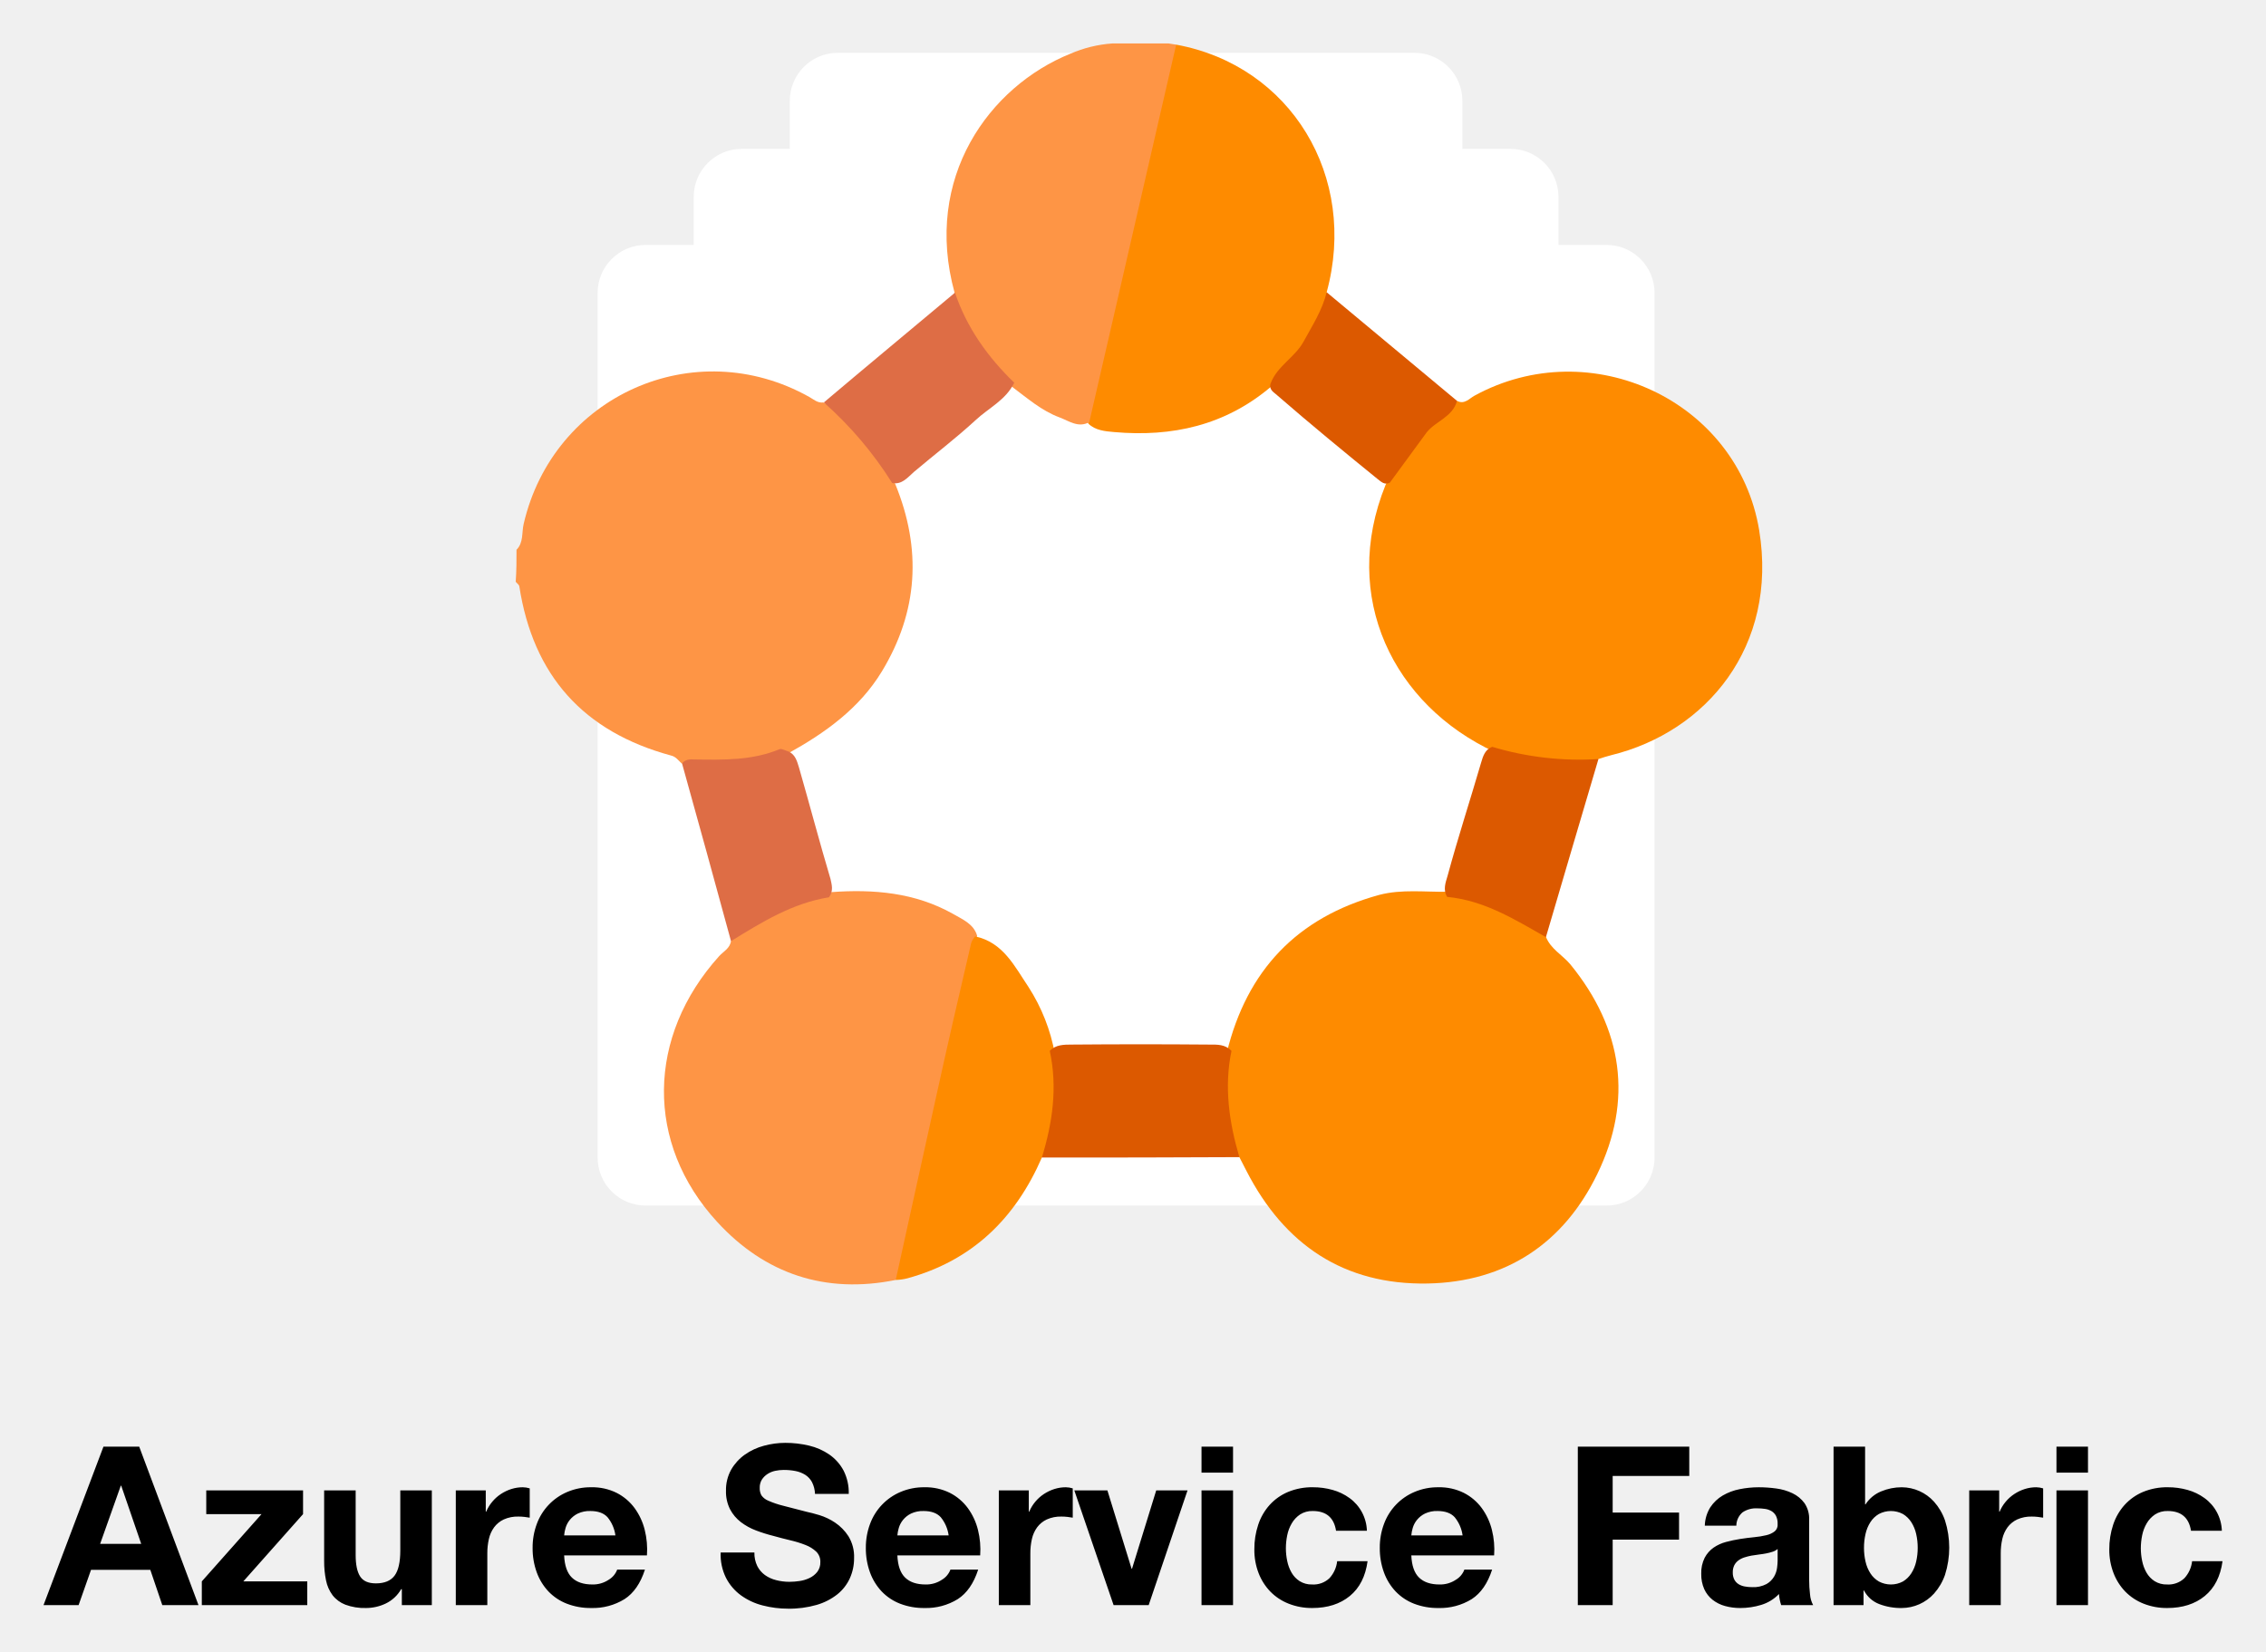
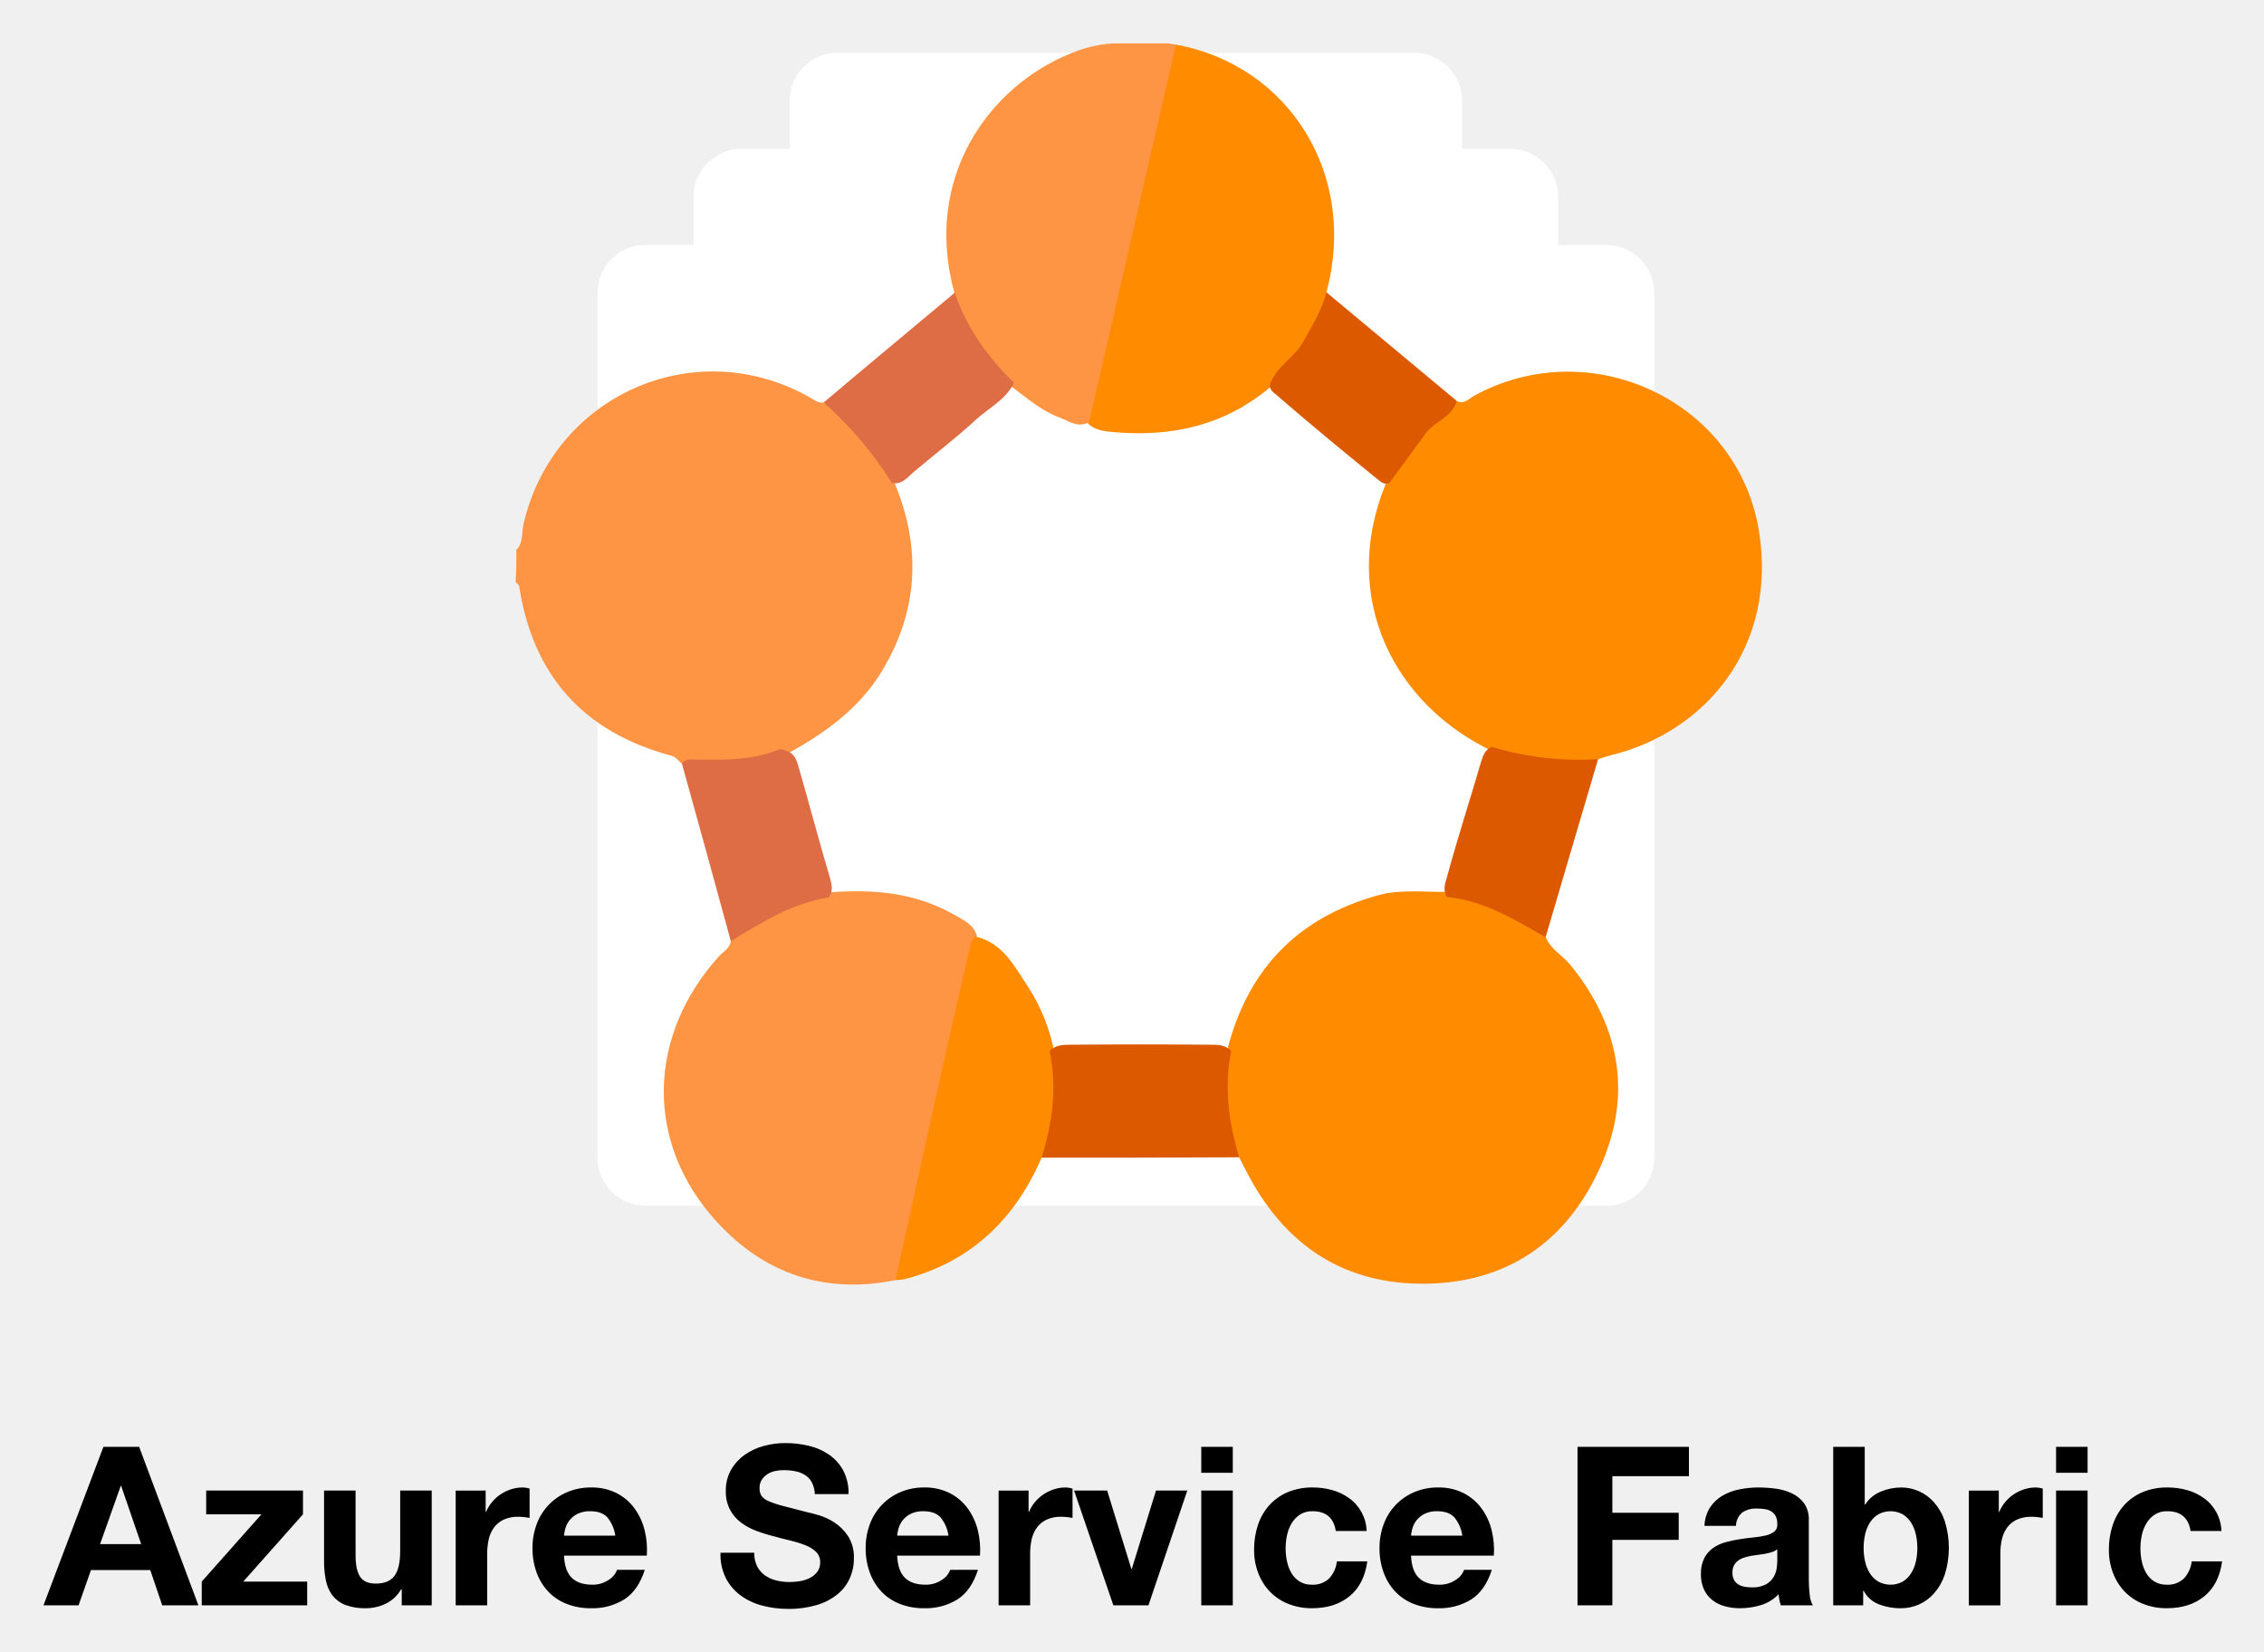
- <svg xmlns="http://www.w3.org/2000/svg" role="img" viewBox="-8.65 -7.15 735.80 536.30">
+ <svg xmlns="http://www.w3.org/2000/svg" role="img" viewBox="-8.64 -7.14 735.28 536.28">
  <defs>
    <style>.cls-2{fill:#fe9545}.cls-3{fill:#fe8b00}.cls-4{fill:#dc5900}.cls-5{fill:#de6d45}</style>
  </defs>
  <path d="M36.553 462.698l19.248 51.472H44.05L40.157 502.708h-19.248l-4.037 11.462H5.482l19.464-51.472zm.649 31.575l-6.488-18.888h-.144l-6.705 18.888zm39.072-9.66h-17.95v-7.714h31.431v7.714l-19.392 21.843h20.762v7.714H56.882v-7.714zm45.56 29.557v-5.19h-.216a11.516 11.516 0 01-5.046 4.686 14.9 14.9 0 01-6.344 1.442 17.888 17.888 0 01-6.74-1.082 9.716 9.716 0 01-4.145-3.063 11.984 11.984 0 01-2.127-4.83 30.022 30.022 0 01-.612-6.308v-22.925h10.236v21.051q0 4.614 1.442 6.884 1.441 2.272 5.119 2.271 4.18 0 6.055-2.487 1.874-2.487 1.875-8.183v-19.536h10.237v37.271zm27.25-37.271v6.921h.144a12.565 12.565 0 011.946-3.208 12.775 12.775 0 012.812-2.523 13.789 13.789 0 013.388-1.622 12.244 12.244 0 013.749-.576 7.993 7.993 0 012.235.36v9.516q-.722-.144-1.73-.252a18.253 18.253 0 00-1.946-.108 10.915 10.915 0 00-4.758.938 8.243 8.243 0 00-3.136 2.559 10.241 10.241 0 00-1.694 3.785 20.57 20.57 0 00-.505 4.686v16.797h-10.236v-37.27zm27.971 28.331q2.306 2.235 6.632 2.235a9.129 9.129 0 005.334-1.55 6.435 6.435 0 002.739-3.28h9.011q-2.163 6.705-6.632 9.588a19.522 19.522 0 01-10.813 2.884 21.276 21.276 0 01-7.93-1.406 16.465 16.465 0 01-5.983-4.001 17.995 17.995 0 01-3.785-6.199 22.674 22.674 0 01-1.333-7.931 21.731 21.731 0 011.37-7.785 18.019 18.019 0 019.912-10.381 19.291 19.291 0 017.75-1.514 17.722 17.722 0 018.291 1.838 16.559 16.559 0 015.803 4.938 20.317 20.317 0 013.28 7.064 26.351 26.351 0 01.721 8.29h-26.89q.217 4.975 2.523 7.209zm11.57-19.608q-1.838-2.017-5.587-2.019a8.918 8.918 0 00-4.073.829 7.779 7.779 0 00-2.595 2.055 7.527 7.527 0 00-1.37 2.596 11.676 11.676 0 00-.469 2.451h16.653a11.839 11.839 0 00-2.559-5.912zm48.624 15.86a8.171 8.171 0 002.487 2.919 10.735 10.735 0 003.641 1.658 17.209 17.209 0 004.326.541 22.433 22.433 0 003.244-.252 11.251 11.251 0 003.244-.974 7.067 7.067 0 002.523-1.982 4.976 4.976 0 001.009-3.208 4.519 4.519 0 00-1.334-3.389 10.589 10.589 0 00-3.496-2.162 34.863 34.863 0 00-4.902-1.514q-2.741-.649-5.551-1.442a48.924 48.924 0 01-5.623-1.766 19.248 19.248 0 01-4.902-2.704 12.712 12.712 0 01-3.497-4.145 12.578 12.578 0 01-1.333-6.02 13.475 13.475 0 011.694-6.885 15.339 15.339 0 014.434-4.866 19.338 19.338 0 016.2-2.884 26.405 26.405 0 016.92-.937 32.814 32.814 0 017.75.9 19.371 19.371 0 016.596 2.92 14.799 14.799 0 014.578 5.154 15.82 15.82 0 011.694 7.605H255.992a9.122 9.122 0 00-.973-3.82 6.369 6.369 0 00-2.199-2.379 9.315 9.315 0 00-3.136-1.226 19.318 19.318 0 00-3.857-.36 13.309 13.309 0 00-2.739.288 7.329 7.329 0 00-2.487 1.01 6.245 6.245 0 00-1.838 1.802 4.838 4.838 0 00-.721 2.739 4.616 4.616 0 00.577 2.451 5.14 5.14 0 002.271 1.73 28.874 28.874 0 004.686 1.586q2.99.794 7.822 2.019 1.441.289 4.001 1.045a19.233 19.233 0 015.083 2.415 15.384 15.384 0 014.361 4.434 12.618 12.618 0 011.838 7.101 15.745 15.745 0 01-1.37 6.561 14.257 14.257 0 01-4.073 5.227 19.561 19.561 0 01-6.705 3.424 31.714 31.714 0 01-9.263 1.226 32.542 32.542 0 01-8.254-1.045 20.742 20.742 0 01-7.065-3.28 16.187 16.187 0 01-4.866-5.695 16.987 16.987 0 01-1.73-8.218h10.958a9.439 9.439 0 00.937 4.398zm48.011 3.748q2.306 2.235 6.632 2.235a9.129 9.129 0 005.334-1.55 6.435 6.435 0 002.739-3.28h9.011q-2.163 6.705-6.632 9.588a19.522 19.522 0 01-10.813 2.884 21.276 21.276 0 01-7.93-1.406 16.465 16.465 0 01-5.983-4.001 17.995 17.995 0 01-3.785-6.199 22.674 22.674 0 01-1.333-7.931 21.731 21.731 0 011.37-7.785 18.019 18.019 0 019.912-10.381 19.291 19.291 0 017.75-1.514 17.722 17.722 0 018.291 1.838 16.559 16.559 0 015.803 4.938 20.317 20.317 0 013.28 7.064 26.351 26.351 0 01.721 8.29h-26.89q.217 4.975 2.523 7.209zm11.57-19.608q-1.838-2.017-5.587-2.019a8.918 8.918 0 00-4.073.829 7.779 7.779 0 00-2.595 2.055 7.527 7.527 0 00-1.37 2.596 11.676 11.676 0 00-.469 2.451h16.653a11.839 11.839 0 00-2.559-5.912zm28.583-8.723v6.921h.144a12.565 12.565 0 011.946-3.208 12.775 12.775 0 012.812-2.523 13.789 13.789 0 013.388-1.622 12.244 12.244 0 013.749-.576 7.993 7.993 0 012.235.36v9.516q-.722-.144-1.73-.252a18.253 18.253 0 00-1.946-.108 10.915 10.915 0 00-4.758.938 8.243 8.243 0 00-3.136 2.559 10.241 10.241 0 00-1.694 3.785 20.57 20.57 0 00-.505 4.686v16.797h-10.236v-37.27zm27.538 37.271l-12.76-37.271h10.742l7.857 25.448h.145l7.857-25.448h10.165l-12.616 37.271zm28.547-43.037v-8.435h10.236v8.435zm10.236 5.767v37.271h-10.236v-37.271zm25.88 6.704a7.187 7.187 0 00-4.109 1.118 8.879 8.879 0 00-2.703 2.883 12.461 12.461 0 00-1.478 3.894 21.063 21.063 0 00-.433 4.217 20.198 20.198 0 00.433 4.109 12.687 12.687 0 001.405 3.784 8.068 8.068 0 002.632 2.775 7.224 7.224 0 004.037 1.082 7.502 7.502 0 005.658-2.055 9.726 9.726 0 002.487-5.515h9.876q-1.011 7.425-5.767 11.317-4.758 3.894-12.184 3.894a20.386 20.386 0 01-7.677-1.406 16.998 16.998 0 01-5.948-3.929 17.864 17.864 0 01-3.82-6.02 20.87 20.87 0 01-1.37-7.678 24.842 24.842 0 011.262-8.038 18.079 18.079 0 013.713-6.416 16.976 16.976 0 015.983-4.217 20.317 20.317 0 018.074-1.514 23.356 23.356 0 016.38.865 17.038 17.038 0 015.479 2.631 13.606 13.606 0 015.66 10.633h-10.022q-1.011-6.415-7.569-6.416zm34.53 21.627q2.306 2.235 6.632 2.235a9.129 9.129 0 005.335-1.55 6.435 6.435 0 002.739-3.28h9.012q-2.164 6.705-6.633 9.588a19.522 19.522 0 01-10.813 2.884 21.278 21.278 0 01-7.93-1.406 16.461 16.461 0 01-5.983-4.001 17.989 17.989 0 01-3.785-6.199 22.685 22.685 0 01-1.333-7.931 21.742 21.742 0 011.369-7.785 18.025 18.025 0 019.913-10.381 19.287 19.287 0 017.749-1.514 17.719 17.719 0 018.29 1.838 16.552 16.552 0 015.804 4.938 20.317 20.317 0 013.28 7.064 26.366 26.366 0 01.721 8.29h-26.89q.217 4.975 2.523 7.209zm11.57-19.608q-1.838-2.017-5.587-2.019a8.915 8.915 0 00-4.073.829 7.772 7.772 0 00-2.595 2.055 7.52 7.52 0 00-1.37 2.596 11.708 11.708 0 00-.469 2.451h16.653a11.843 11.843 0 00-2.56-5.912zm76.162-22.924v9.516h-24.871v11.895h21.555v8.795h-21.555v21.267H503.688v-51.472zm6.848 19.68a12.266 12.266 0 014.037-3.82 17.599 17.599 0 015.515-2.055 31.445 31.445 0 016.164-.612 41.875 41.875 0 015.694.396 17.447 17.447 0 015.263 1.55 10.367 10.367 0 013.893 3.208 8.961 8.961 0 011.515 5.442v19.393a38.916 38.916 0 00.288 4.83 8.715 8.715 0 001.009 3.46h-10.381a14.462 14.462 0 01-.468-1.767 15.105 15.105 0 01-.253-1.838 13.326 13.326 0 01-5.767 3.532 23.155 23.155 0 01-6.776 1.01 18.298 18.298 0 01-4.975-.649 11.368 11.368 0 01-4.037-2.019 9.377 9.377 0 01-2.703-3.46 11.69 11.69 0 01-.974-4.975 10.867 10.867 0 011.117-5.227 9.348 9.348 0 012.884-3.279 12.933 12.933 0 014.037-1.839 43.58 43.58 0 014.578-.973q2.306-.36 4.541-.577a27.277 27.277 0 003.965-.648 6.926 6.926 0 002.74-1.262 2.77 2.77 0 00.937-2.415 5.43 5.43 0 00-.54-2.631 3.982 3.982 0 00-1.442-1.515 5.697 5.697 0 00-2.091-.721 17.246 17.246 0 00-2.559-.18 7.768 7.768 0 00-4.758 1.297 5.792 5.792 0 00-2.019 4.326H544.921a11.897 11.897 0 011.803-5.984zm20.221 14.454a16.542 16.542 0 01-2.09.541q-1.119.217-2.344.36-1.226.145-2.45.36a18.556 18.556 0 00-2.271.577 6.753 6.753 0 00-1.946.973 4.635 4.635 0 00-1.334 1.55 4.999 4.999 0 00-.504 2.379 4.82 4.82 0 00.504 2.308 3.86 3.86 0 001.37 1.478 5.789 5.789 0 002.019.757 12.846 12.846 0 002.379.217 9.038 9.038 0 004.686-1.01 6.745 6.745 0 002.451-2.415 7.74 7.74 0 00.974-2.848 19.748 19.748 0 00.18-2.307v-3.82a4.575 4.575 0 01-1.622.9zm30.025-34.134v18.743h.144a10.93 10.93 0 015.083-4.218 17.209 17.209 0 016.668-1.333 14.214 14.214 0 0110.489 4.686 18.099 18.099 0 013.568 6.092 29.165 29.165 0 010 17.662 18.084 18.084 0 01-3.568 6.091 14.21 14.21 0 01-10.489 4.687 19.664 19.664 0 01-7.354-1.298 9.332 9.332 0 01-4.901-4.397h-.145v4.758h-9.732v-51.472zm16.58 28.331a11.888 11.888 0 00-1.586-3.821 8.311 8.311 0 00-2.703-2.631 8.34 8.34 0 00-7.821 0 8.189 8.189 0 00-2.74 2.631 11.866 11.866 0 00-1.586 3.821 19.895 19.895 0 00-.504 4.541 19.57 19.57 0 00.504 4.47 11.857 11.857 0 001.586 3.821 8.18 8.18 0 002.74 2.631 8.34 8.34 0 007.821 0 8.301 8.301 0 002.703-2.631 11.879 11.879 0 001.586-3.821 19.625 19.625 0 00.505-4.47 19.95 19.95 0 00-.505-4.541zm26.961-14.13v6.921h.145a12.524 12.524 0 011.946-3.208 12.764 12.764 0 012.812-2.523 13.777 13.777 0 013.388-1.622 12.244 12.244 0 013.749-.576 7.99 7.99 0 012.234.36v9.516q-.721-.144-1.729-.252a18.278 18.278 0 00-1.947-.108 10.918 10.918 0 00-4.758.938 8.249 8.249 0 00-3.136 2.559 10.25 10.25 0 00-1.694 3.785 20.627 20.627 0 00-.504 4.686v16.797h-10.237v-37.27zm18.6-5.767v-8.435h10.236v8.435zm10.236 5.767v37.271h-10.236v-37.271zm25.88 6.704a7.187 7.187 0 00-4.109 1.118 8.869 8.869 0 00-2.703 2.883 12.487 12.487 0 00-1.479 3.894 21.133 21.133 0 00-.432 4.217 20.265 20.265 0 00.432 4.109 12.715 12.715 0 001.406 3.784 8.065 8.065 0 002.631 2.775 7.226 7.226 0 004.037 1.082 7.503 7.503 0 005.659-2.055 9.726 9.726 0 002.487-5.515h9.876q-1.011 7.425-5.767 11.317-4.758 3.894-12.184 3.894a20.391 20.391 0 01-7.678-1.406 17.003 17.003 0 01-5.947-3.929 17.864 17.864 0 01-3.82-6.02 20.85 20.85 0 01-1.37-7.678 24.816 24.816 0 011.262-8.038 18.064 18.064 0 013.713-6.416 16.976 16.976 0 015.983-4.217 20.314 20.314 0 018.074-1.514 23.362 23.362 0 016.38.865 17.038 17.038 0 015.479 2.631 13.609 13.609 0 015.659 10.633H702.796q-1.011-6.415-7.569-6.416z" />
  <g id="mask">
    <g id="mask0">
      <path id="Union" fill="#fff" d="M450.607 10a15.601 15.601 0 0115.6 15.6v15.6h15.6a15.601 15.601 0 0115.6 15.6v15.6h15.6a15.6 15.6 0 0115.6 15.6v280.8a15.6 15.6 0 01-15.6 15.6H201.007a15.6 15.6 0 01-15.6-15.6V88a15.6 15.6 0 0115.6-15.6h15.6V56.8a15.6 15.6 0 0115.6-15.6h15.6V25.6a15.6 15.6 0 0115.6-15.6z" />
    </g>
  </g>
  <path d="M159.07 171.401c2.309-2.309 1.667-5.515 2.309-8.337 9.62-41.686 55.41-62.208 92.734-41.301 1.411.77 2.694 2.052 4.617 1.796 11.159 5.9 17.572 15.905 23.344 26.55 8.594 21.035 7.439 41.301-4.361 60.797-7.311 12.057-18.47 20.009-30.527 26.679-11.287 3.335-22.831 4.746-34.503 3.207-1.026-.898-1.796-2.18-3.463-2.565-28.346-7.696-44.764-25.909-49.253-55.025-.128-.513-.77-.898-1.154-1.411.257-3.591.257-7.054.257-10.389z" class="cls-2" />
  <path d="M493.323 297.099c1.539 3.976 5.387 5.9 7.952 8.978 17.059 20.907 20.394 44.123 8.722 68.108-10.902 22.446-29.629 35.016-55.025 35.529-27.192.513-46.56-12.57-58.873-36.555-.77-1.539-1.539-2.95-2.309-4.489-5.772-7.952-5.644-17.187-5.259-26.294.128-2.565.77-5.002 1.154-7.568 6.541-26.807 22.831-43.994 49.51-51.305 7.311-1.924 14.879-.898 22.19-1.026 12.057 2.052 23.216 5.644 31.938 14.622zm-28.859-174.053c2.437 1.283 3.976-.77 5.644-1.667 37.709-20.65 85.552 1.539 92.478 43.738 6.157 37.709-17.187 65.414-47.97 72.982-1.411.385-2.822.77-4.233 1.283-6.157 3.463-12.698 1.796-19.111 1.411a48.125 48.125 0 01-14.622-3.72c-32.835-15.263-50.151-50.279-35.401-86.706 5.644-10.902 13.083-20.266 23.216-27.32z" class="cls-3" />
  <path d="M282.202 408.56c-22.831 4.617-42.455-1.924-57.975-18.855-23.472-25.524-22.831-60.284.641-86.321 1.411-1.539 3.591-2.565 3.848-5.002 8.722-9.491 20.266-13.339 32.451-15.776 13.852-1.026 27.32.128 39.633 7.054 3.078 1.796 6.67 3.207 7.824 7.054-1.283 12.313-4.874 24.242-7.568 36.298-5.131 22.703-10.133 45.405-15.52 68.108-.77 2.694-1.026 5.387-3.335 7.439z" class="cls-2" />
  <path d="M373.269 7.353c37.196 6.798 59.129 42.84 48.868 80.421 1.411 2.95-.128 5.387-1.154 7.824-3.848 8.978-10.646 15.905-17.059 22.959-14.75 12.442-31.938 16.289-50.792 14.622-2.95-.257-6.028-.513-8.337-2.694-1.283-2.565-.257-5.002.257-7.439 7.696-35.016 15.905-69.903 23.729-104.791.77-3.848.898-8.081 4.489-10.902z" class="cls-3" />
  <path d="M373.269 7.353c-6.926 29.885-13.724 59.899-20.65 89.784-2.565 10.902-5.002 21.933-7.568 32.835-3.591 1.924-6.541-.385-9.62-1.539-5.9-2.18-10.518-6.285-15.52-10.005-7.183-6.67-13.596-13.981-17.316-23.216-1.026-2.309-2.309-4.617-1.283-7.311-10.261-37.325 11.287-66.953 37.581-77.599a41.471 41.471 0 0113.596-3.335h18.342c.898.128 1.667.257 2.437.385z" class="cls-2" />
  <path d="M282.202 408.56c4.361-19.624 8.594-39.249 12.955-58.745 3.72-16.931 7.568-33.733 11.544-50.664a6.473 6.473 0 011.283-2.18c9.107 1.924 12.826 9.748 17.316 16.418a59.728 59.728 0 018.594 21.805c2.309 9.107 1.667 18.085-.641 27.064-.641 2.565-1.411 4.874-3.591 6.541-8.594 19.753-22.574 33.477-43.738 39.249a17.345 17.345 0 01-3.72.513z" class="cls-3" />
  <path d="M329.66 368.799c3.463-11.287 5.131-22.831 2.565-34.631 1.924-2.052 4.617-2.052 7.183-2.052q22.318-.192 44.636 0c2.565 0 5.131-.128 7.183 2.052-2.437 11.672-.77 23.216 2.565 34.503-21.42.128-42.712.128-64.132.128z" class="cls-4" />
  <path d="M260.526 284.273c-11.928 1.924-21.805 8.081-31.809 14.237-5.259-19.239-10.518-38.479-15.905-57.718 1.026-1.283 2.565-1.411 4.104-1.283 9.363.128 18.598.385 27.577-3.335.77-.257 1.924.513 2.95.77 2.18 1.026 2.694 3.078 3.335 5.131 3.463 12.057 6.67 24.242 10.261 36.298.385 1.796 1.026 3.848-.513 5.9z" class="cls-5" />
  <path d="M475.88 235.405a98.33 98.33 0 0034.503 3.976c-5.644 19.239-11.415 38.479-17.059 57.847-10.133-5.772-20.009-11.928-32.066-13.083-1.411-2.309-.513-4.617.128-6.798 3.335-12.313 7.311-24.498 10.902-36.812.641-2.18 1.283-4.233 3.591-5.13zM403.924 117.403c2.18-5.772 7.952-8.465 10.774-13.724 2.822-5.131 6.028-10.133 7.439-15.905 14.109 11.8 28.218 23.472 42.327 35.272-1.411 5.259-6.926 6.541-9.876 10.261-3.976 5.387-7.952 10.902-11.928 16.289-1.667.898-2.822-.257-3.976-1.154-10.902-8.85-21.805-17.829-32.451-27.064-1.026-1.026-2.95-1.796-2.309-3.976z" class="cls-4" />
  <path d="M301.442 87.902c3.848 11.415 10.646 20.907 19.239 29.244-2.694 5.644-8.337 8.209-12.57 12.185-6.413 5.9-13.339 11.159-20.009 16.802-1.924 1.667-3.848 4.233-7.054 3.591a120.093 120.093 0 00-22.19-26.166c14.109-11.928 28.346-23.729 42.583-35.657z" class="cls-5" />
</svg>
